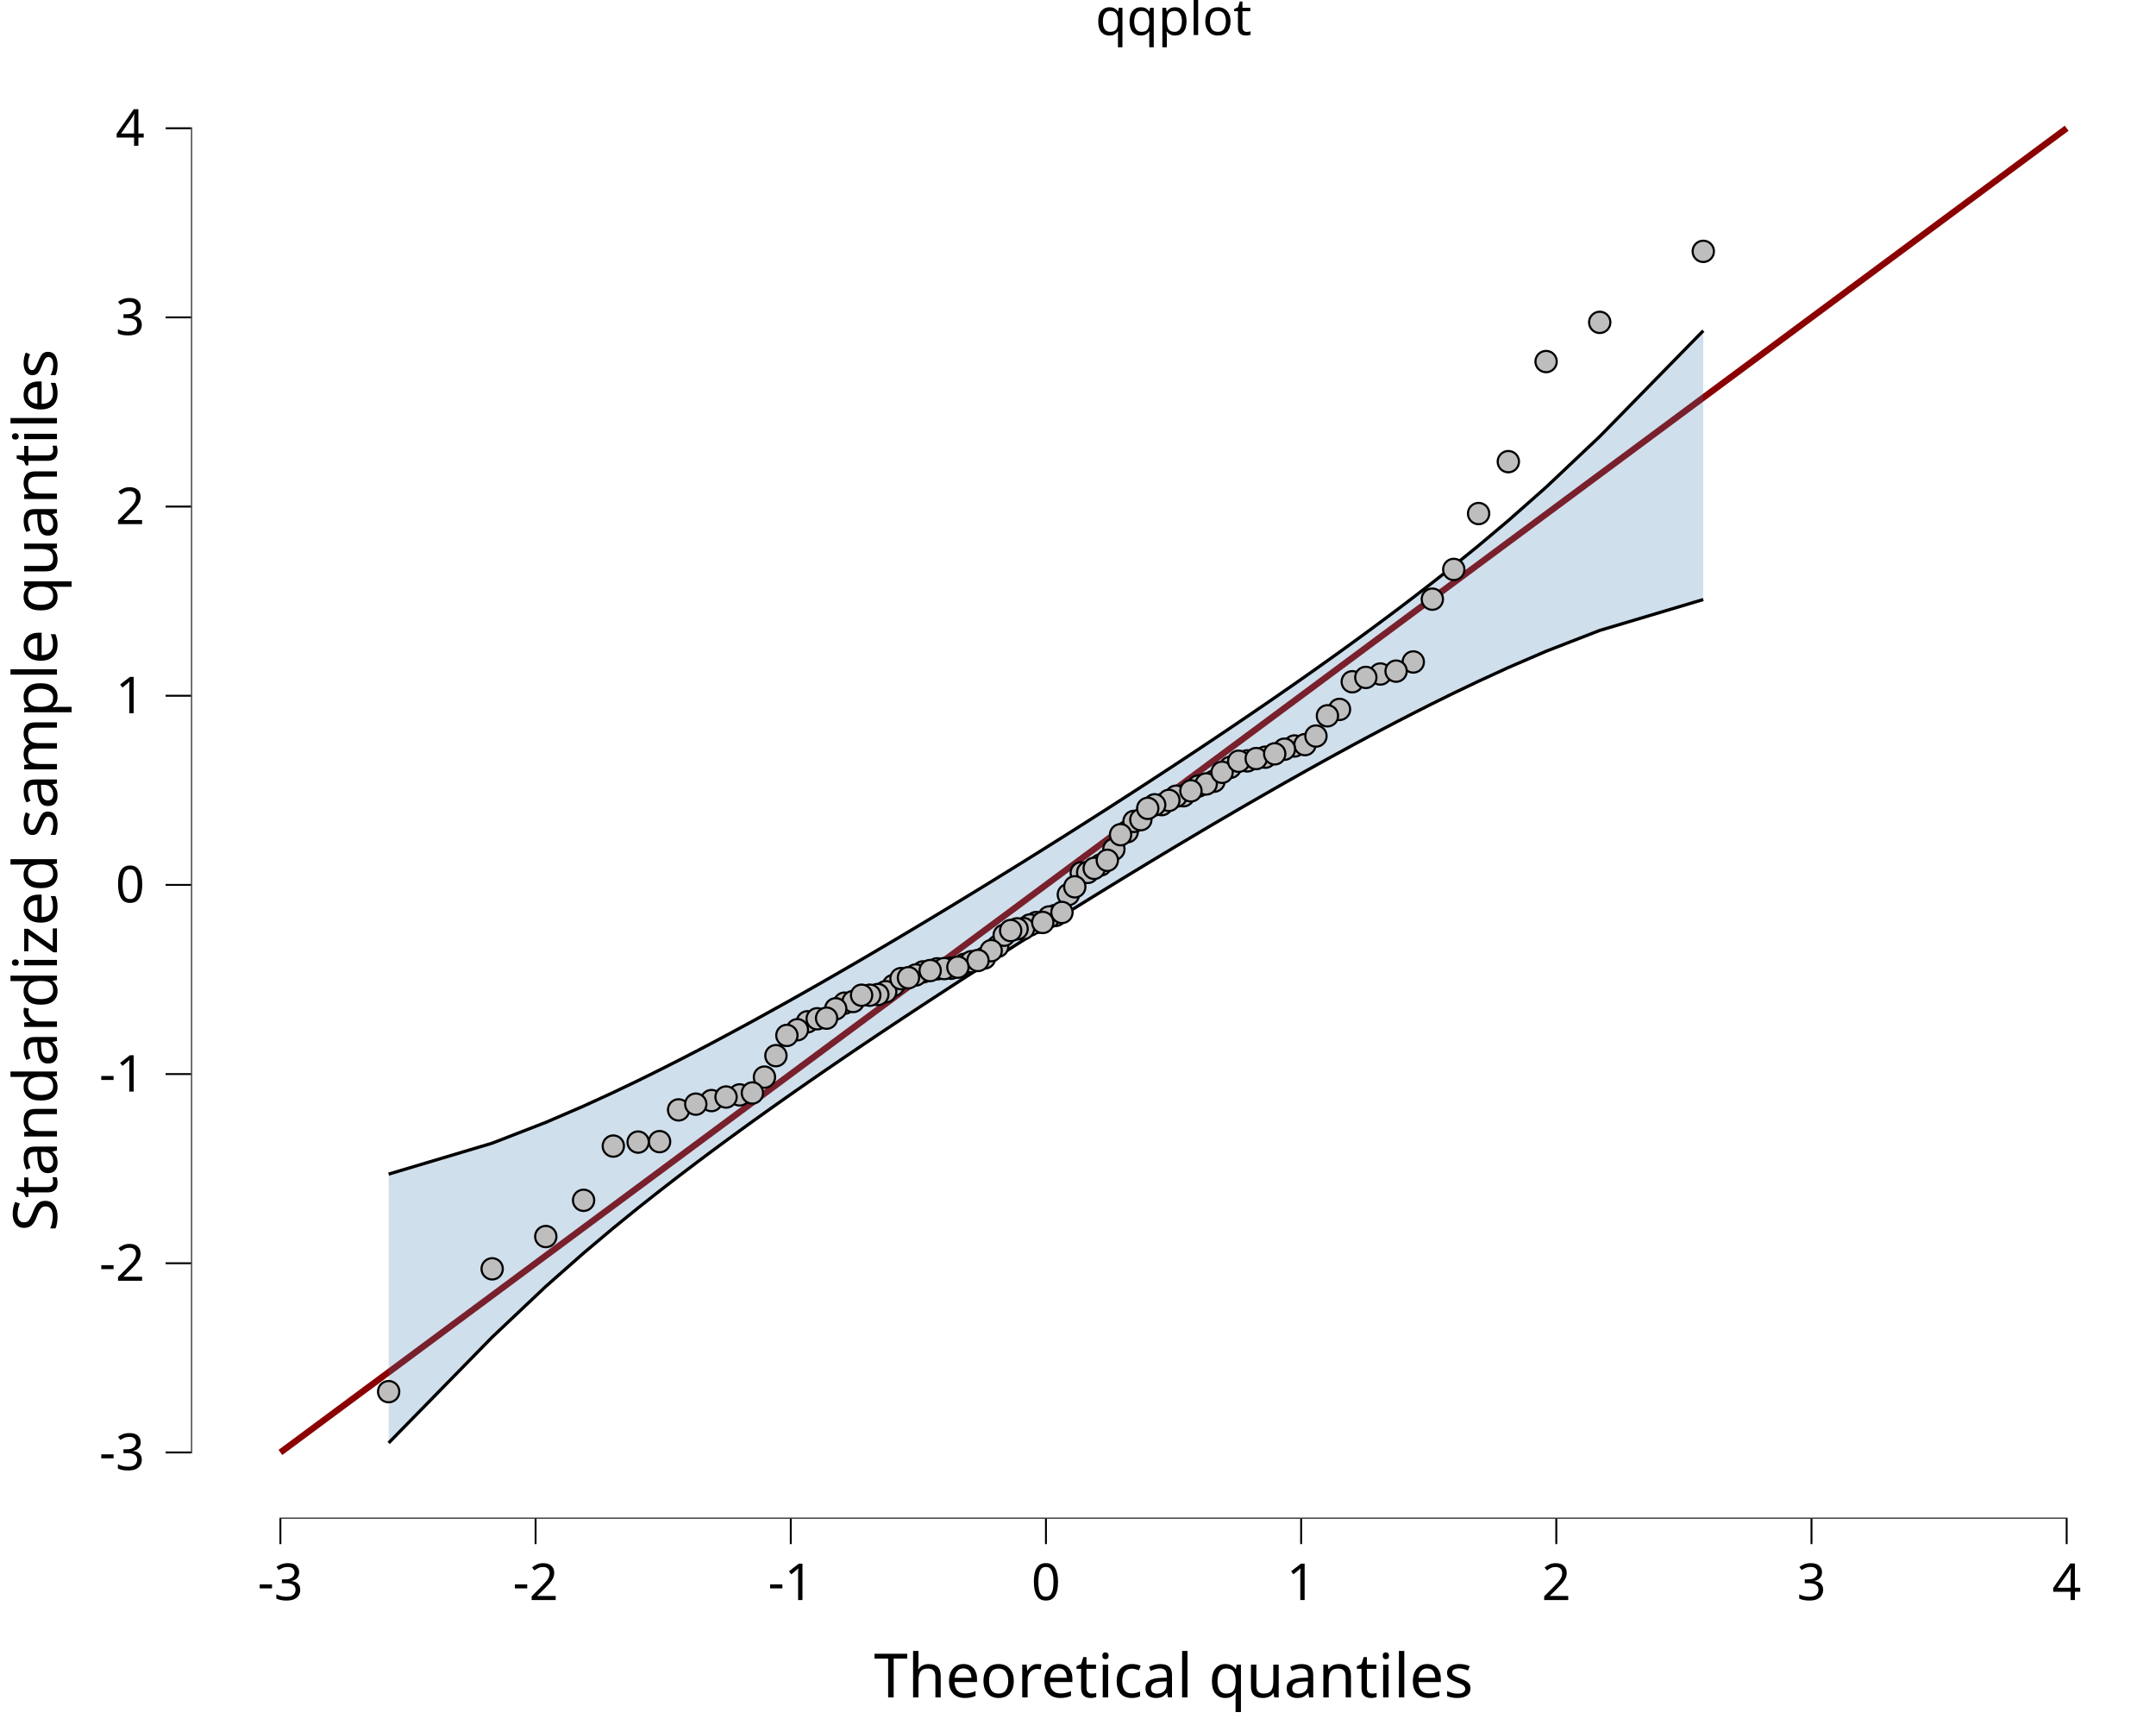
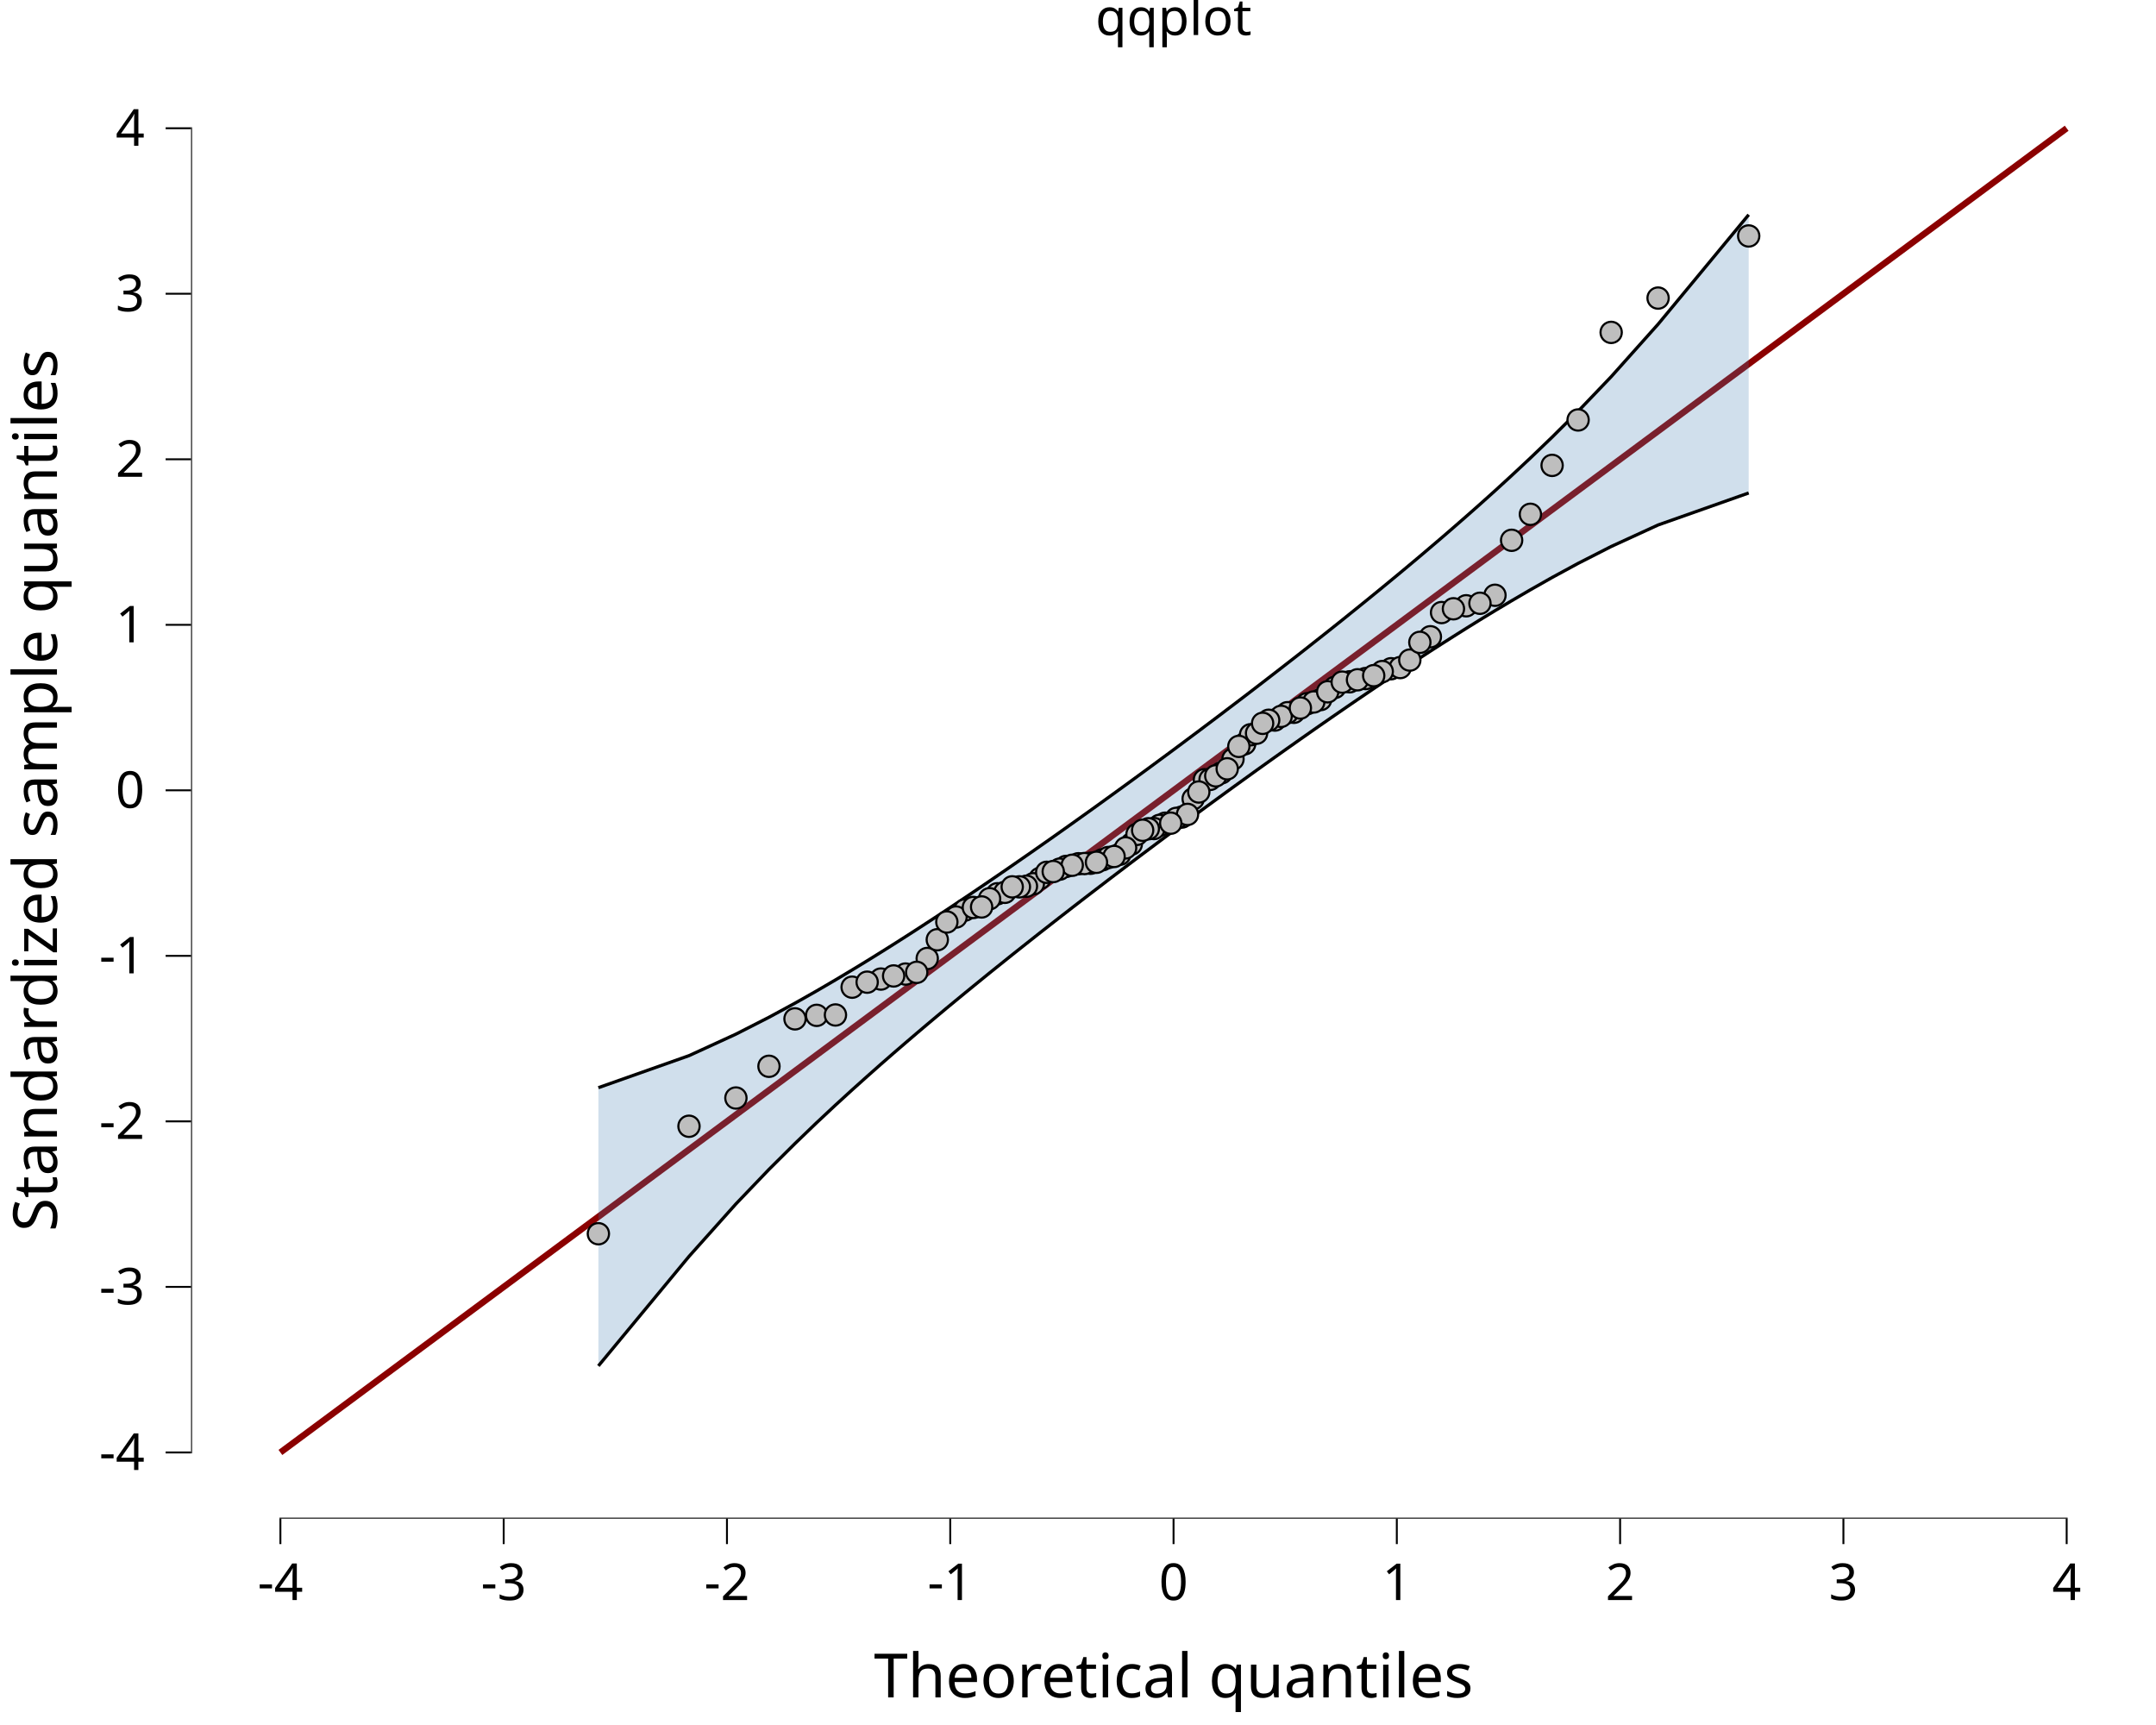
<svg xmlns="http://www.w3.org/2000/svg" class="svglite" data-engine-version="2.0" width="720.00pt" height="576.00pt" viewBox="0 0 720.00 576.00">
  <defs>
    <style type="text/css">
    .svglite line, .svglite polyline, .svglite polygon, .svglite path, .svglite rect, .svglite circle {
      fill: none;
      stroke: #000000;
      stroke-linecap: round;
      stroke-linejoin: round;
      stroke-miterlimit: 10.00;
    }
  </style>
  </defs>
  <rect width="100%" height="100%" style="stroke: none; fill: #FFFFFF;" />
  <defs>
    <clipPath id="cpMC4wMHw3MjAuMDB8MC4wMHw1NzYuMDA=">
      <rect x="0.00" y="0.00" width="720.00" height="576.00" />
    </clipPath>
  </defs>
  <g clip-path="url(#cpMC4wMHw3MjAuMDB8MC4wMHw1NzYuMDA=)">
    <rect x="0.00" y="0.00" width="720.00" height="576.00" style="stroke-width: 10.67; stroke: none;" />
  </g>
  <defs>
    <clipPath id="cpNjMuODF8NzIwLjAwfDIwLjcxfDUwNy4wOQ==">
      <rect x="63.81" y="20.71" width="656.19" height="486.39" />
    </clipPath>
  </defs>
  <g clip-path="url(#cpNjMuODF8NzIwLjAwfDIwLjcxfDUwNy4wOQ==)">
    <rect x="63.81" y="20.71" width="656.19" height="486.39" style="stroke-width: 10.67; stroke: none;" />
    <polyline points="93.64,484.99 690.17,42.82 " style="stroke-width: 2.13; stroke: #8B0000; stroke-linecap: butt;" />
-     <polygon points="129.79,392.05 164.36,381.72 182.27,374.77 194.89,369.33 204.82,364.78 213.10,360.82 220.27,357.28 226.62,354.07 232.36,351.11 237.61,348.36 242.47,345.77 247.00,343.33 251.26,341.02 255.29,338.80 259.12,336.68 262.78,334.65 266.28,332.68 269.65,330.77 272.90,328.93 276.04,327.13 279.09,325.38 282.04,323.67 284.92,322.01 287.73,320.37 290.47,318.77 293.15,317.19 295.78,315.64 298.36,314.12 300.89,312.62 303.38,311.14 305.83,309.67 308.24,308.23 310.63,306.80 312.98,305.38 315.31,303.97 317.61,302.58 319.89,301.20 322.14,299.82 324.38,298.46 326.60,297.10 328.81,295.75 331.00,294.40 333.18,293.05 335.35,291.71 337.51,290.38 339.66,289.04 341.81,287.71 343.95,286.37 346.09,285.04 348.23,283.70 350.36,282.36 352.50,281.01 354.64,279.67 356.78,278.31 358.93,276.95 361.08,275.59 363.24,274.22 365.41,272.83 367.59,271.44 369.79,270.04 371.99,268.62 374.21,267.19 376.45,265.75 378.71,264.29 380.99,262.81 383.29,261.32 385.61,259.80 387.97,258.26 390.35,256.70 392.76,255.12 395.22,253.50 397.71,251.85 400.24,250.18 402.81,248.46 405.44,246.71 408.12,244.91 410.87,243.06 413.67,241.17 416.55,239.22 419.51,237.20 422.55,235.12 425.69,232.96 428.94,230.71 432.31,228.37 435.81,225.92 439.47,223.34 443.30,220.62 447.33,217.74 451.59,214.66 456.12,211.35 460.98,207.76 466.23,203.84 471.97,199.48 478.33,194.57 485.49,188.91 493.78,182.18 503.71,173.82 516.32,162.68 534.23,145.75 568.81,110.43 568.81,200.19 534.23,210.51 516.32,217.46 503.71,222.90 493.78,227.46 485.49,231.42 478.33,234.96 471.97,238.17 466.23,241.13 460.98,243.88 456.12,246.46 451.59,248.90 447.33,251.22 443.30,253.43 439.47,255.55 435.81,257.59 432.31,259.56 428.94,261.46 425.69,263.31 422.55,265.11 419.51,266.86 416.55,268.56 413.67,270.23 410.87,271.87 408.12,273.47 405.44,275.04 402.81,276.59 400.24,278.12 397.71,279.62 395.22,281.10 392.76,282.56 390.35,284.01 387.97,285.44 385.61,286.86 383.29,288.26 380.99,289.66 378.71,291.04 376.45,292.41 374.21,293.78 371.99,295.14 369.79,296.49 367.59,297.84 365.41,299.18 363.24,300.52 361.08,301.86 358.93,303.20 356.78,304.53 354.64,305.87 352.50,307.20 350.36,308.54 348.23,309.88 346.09,311.22 343.95,312.57 341.81,313.92 339.66,315.28 337.51,316.65 335.35,318.02 333.18,319.41 331.00,320.80 328.81,322.20 326.60,323.62 324.38,325.05 322.14,326.49 319.89,327.95 317.61,329.42 315.31,330.92 312.98,332.44 310.63,333.97 308.24,335.53 305.83,337.12 303.38,338.74 300.89,340.38 298.36,342.06 295.78,343.78 293.15,345.53 290.47,347.33 287.73,349.17 284.92,351.07 282.04,353.02 279.09,355.04 276.04,357.12 272.90,359.28 269.65,361.53 266.28,363.87 262.78,366.32 259.12,368.90 255.29,371.62 251.26,374.50 247.00,377.58 242.47,380.89 237.61,384.47 232.36,388.40 226.62,392.76 220.27,397.67 213.10,403.33 204.82,410.06 194.89,418.42 182.27,429.56 164.36,446.49 129.79,481.81 " style="stroke-width: 0.00; stroke: none; stroke-linecap: butt; fill: #4682B4; fill-opacity: 0.25;" />
-     <polyline points="129.79,392.05 164.36,381.72 182.27,374.77 194.89,369.33 204.82,364.78 213.10,360.82 220.27,357.28 226.62,354.07 232.36,351.11 237.61,348.36 242.47,345.77 247.00,343.33 251.26,341.02 255.29,338.80 259.12,336.68 262.78,334.65 266.28,332.68 269.65,330.77 272.90,328.93 276.04,327.13 279.09,325.38 282.04,323.67 284.92,322.01 287.73,320.37 290.47,318.77 293.15,317.19 295.78,315.64 298.36,314.12 300.89,312.62 303.38,311.14 305.83,309.67 308.24,308.23 310.63,306.80 312.98,305.38 315.31,303.97 317.61,302.58 319.89,301.20 322.14,299.82 324.38,298.46 326.60,297.10 328.81,295.75 331.00,294.40 333.18,293.05 335.35,291.71 337.51,290.38 339.66,289.04 341.81,287.71 343.95,286.37 346.09,285.04 348.23,283.70 350.36,282.36 352.50,281.01 354.64,279.67 356.78,278.31 358.93,276.95 361.08,275.59 363.24,274.22 365.41,272.83 367.59,271.44 369.79,270.04 371.99,268.62 374.21,267.19 376.45,265.75 378.71,264.29 380.99,262.81 383.29,261.32 385.61,259.80 387.97,258.26 390.35,256.70 392.76,255.12 395.22,253.50 397.71,251.85 400.24,250.18 402.81,248.46 405.44,246.71 408.12,244.91 410.87,243.06 413.67,241.17 416.55,239.22 419.51,237.20 422.55,235.12 425.69,232.96 428.94,230.71 432.31,228.37 435.81,225.92 439.47,223.34 443.30,220.62 447.33,217.74 451.59,214.66 456.12,211.35 460.98,207.76 466.23,203.84 471.97,199.48 478.33,194.57 485.49,188.91 493.78,182.18 503.71,173.82 516.32,162.68 534.23,145.75 568.81,110.43 " style="stroke-width: 1.07; stroke-linecap: butt;" />
-     <polyline points="568.81,200.19 534.23,210.51 516.32,217.46 503.71,222.90 493.78,227.46 485.49,231.42 478.33,234.96 471.97,238.17 466.23,241.13 460.98,243.88 456.12,246.46 451.59,248.90 447.33,251.22 443.30,253.43 439.47,255.55 435.81,257.59 432.31,259.56 428.94,261.46 425.69,263.31 422.55,265.11 419.51,266.86 416.55,268.56 413.67,270.23 410.87,271.87 408.12,273.47 405.44,275.04 402.81,276.59 400.24,278.12 397.71,279.62 395.22,281.10 392.76,282.56 390.35,284.01 387.97,285.44 385.61,286.86 383.29,288.26 380.99,289.66 378.71,291.04 376.45,292.41 374.21,293.78 371.99,295.14 369.79,296.49 367.59,297.84 365.41,299.18 363.24,300.52 361.08,301.86 358.93,303.20 356.78,304.53 354.64,305.87 352.50,307.20 350.36,308.54 348.23,309.88 346.09,311.22 343.95,312.57 341.81,313.92 339.66,315.28 337.51,316.65 335.35,318.02 333.18,319.41 331.00,320.80 328.81,322.20 326.60,323.62 324.38,325.05 322.14,326.49 319.89,327.95 317.61,329.42 315.31,330.92 312.98,332.44 310.63,333.97 308.24,335.53 305.83,337.12 303.38,338.74 300.89,340.38 298.36,342.06 295.78,343.78 293.15,345.53 290.47,347.33 287.73,349.17 284.92,351.07 282.04,353.02 279.09,355.04 276.04,357.12 272.90,359.28 269.65,361.53 266.28,363.87 262.78,366.32 259.12,368.90 255.29,371.62 251.26,374.50 247.00,377.58 242.47,380.89 237.61,384.47 232.36,388.40 226.62,392.76 220.27,397.67 213.10,403.33 204.82,410.06 194.89,418.42 182.27,429.56 164.36,446.49 129.79,481.81 " style="stroke-width: 1.07; stroke-linecap: butt;" />
-     <circle cx="460.98" cy="225.06" r="3.56" style="stroke-width: 0.71; fill: #BEBEBE;" />
-     <circle cx="194.89" cy="400.80" r="3.56" style="stroke-width: 0.71; fill: #BEBEBE;" />
-     <circle cx="485.49" cy="190.14" r="3.56" style="stroke-width: 0.71; fill: #BEBEBE;" />
-     <circle cx="451.59" cy="227.65" r="3.56" style="stroke-width: 0.71; fill: #BEBEBE;" />
-     <circle cx="333.18" cy="316.00" r="3.56" style="stroke-width: 0.71; fill: #BEBEBE;" />
-     <circle cx="247.00" cy="365.60" r="3.56" style="stroke-width: 0.71; fill: #BEBEBE;" />
-     <circle cx="317.61" cy="323.31" r="3.56" style="stroke-width: 0.71; fill: #BEBEBE;" />
-     <circle cx="298.36" cy="329.07" r="3.56" style="stroke-width: 0.71; fill: #BEBEBE;" />
-     <circle cx="395.22" cy="265.71" r="3.56" style="stroke-width: 0.71; fill: #BEBEBE;" />
-     <circle cx="308.24" cy="324.52" r="3.56" style="stroke-width: 0.71; fill: #BEBEBE;" />
-     <circle cx="400.24" cy="262.45" r="3.56" style="stroke-width: 0.71; fill: #BEBEBE;" />
-     <circle cx="422.55" cy="252.83" r="3.56" style="stroke-width: 0.71; fill: #BEBEBE;" />
-     <circle cx="269.65" cy="341.19" r="3.56" style="stroke-width: 0.71; fill: #BEBEBE;" />
-     <circle cx="346.09" cy="308.04" r="3.56" style="stroke-width: 0.71; fill: #BEBEBE;" />
-     <circle cx="164.36" cy="423.68" r="3.56" style="stroke-width: 0.71; fill: #BEBEBE;" />
-     <circle cx="322.14" cy="321.99" r="3.56" style="stroke-width: 0.71; fill: #BEBEBE;" />
-     <circle cx="432.31" cy="249.09" r="3.56" style="stroke-width: 0.71; fill: #BEBEBE;" />
-     <circle cx="405.44" cy="260.84" r="3.56" style="stroke-width: 0.71; fill: #BEBEBE;" />
-     <circle cx="255.29" cy="359.66" r="3.56" style="stroke-width: 0.71; fill: #BEBEBE;" />
-     <circle cx="471.97" cy="221.04" r="3.56" style="stroke-width: 0.71; fill: #BEBEBE;" />
-     <circle cx="282.04" cy="334.96" r="3.56" style="stroke-width: 0.71; fill: #BEBEBE;" />
-     <circle cx="352.50" cy="305.68" r="3.56" style="stroke-width: 0.71; fill: #BEBEBE;" />
-     <circle cx="376.45" cy="277.72" r="3.56" style="stroke-width: 0.71; fill: #BEBEBE;" />
-     <circle cx="371.99" cy="283.57" r="3.56" style="stroke-width: 0.71; fill: #BEBEBE;" />
-     <circle cx="516.32" cy="120.73" r="3.56" style="stroke-width: 0.71; fill: #BEBEBE;" />
-     <circle cx="328.81" cy="319.87" r="3.56" style="stroke-width: 0.71; fill: #BEBEBE;" />
-     <circle cx="335.35" cy="312.28" r="3.56" style="stroke-width: 0.71; fill: #BEBEBE;" />
-     <circle cx="226.62" cy="370.60" r="3.56" style="stroke-width: 0.71; fill: #BEBEBE;" />
-     <circle cx="416.55" cy="254.07" r="3.56" style="stroke-width: 0.71; fill: #BEBEBE;" />
-     <circle cx="392.76" cy="265.87" r="3.56" style="stroke-width: 0.71; fill: #BEBEBE;" />
-     <circle cx="237.61" cy="367.50" r="3.56" style="stroke-width: 0.71; fill: #BEBEBE;" />
-     <circle cx="350.36" cy="306.18" r="3.56" style="stroke-width: 0.71; fill: #BEBEBE;" />
-     <circle cx="447.33" cy="236.88" r="3.56" style="stroke-width: 0.71; fill: #BEBEBE;" />
-     <circle cx="435.81" cy="248.64" r="3.56" style="stroke-width: 0.71; fill: #BEBEBE;" />
-     <circle cx="331.00" cy="317.45" r="3.56" style="stroke-width: 0.71; fill: #BEBEBE;" />
-     <circle cx="439.47" cy="245.78" r="3.56" style="stroke-width: 0.71; fill: #BEBEBE;" />
-     <circle cx="356.78" cy="298.71" r="3.56" style="stroke-width: 0.71; fill: #BEBEBE;" />
-     <circle cx="478.33" cy="200.07" r="3.56" style="stroke-width: 0.71; fill: #BEBEBE;" />
-     <circle cx="354.64" cy="304.68" r="3.56" style="stroke-width: 0.71; fill: #BEBEBE;" />
-     <circle cx="324.38" cy="321.12" r="3.56" style="stroke-width: 0.71; fill: #BEBEBE;" />
-     <circle cx="305.83" cy="325.56" r="3.56" style="stroke-width: 0.71; fill: #BEBEBE;" />
-     <circle cx="232.36" cy="368.69" r="3.56" style="stroke-width: 0.71; fill: #BEBEBE;" />
-     <circle cx="295.78" cy="331.14" r="3.56" style="stroke-width: 0.71; fill: #BEBEBE;" />
-     <circle cx="284.92" cy="334.41" r="3.56" style="stroke-width: 0.71; fill: #BEBEBE;" />
-     <circle cx="266.28" cy="343.84" r="3.56" style="stroke-width: 0.71; fill: #BEBEBE;" />
-     <circle cx="466.23" cy="224.10" r="3.56" style="stroke-width: 0.71; fill: #BEBEBE;" />
-     <circle cx="326.60" cy="320.72" r="3.56" style="stroke-width: 0.71; fill: #BEBEBE;" />
-     <circle cx="410.87" cy="256.21" r="3.56" style="stroke-width: 0.71; fill: #BEBEBE;" />
-     <circle cx="129.79" cy="464.69" r="3.56" style="stroke-width: 0.71; fill: #BEBEBE;" />
-     <circle cx="378.71" cy="274.27" r="3.56" style="stroke-width: 0.71; fill: #BEBEBE;" />
-     <circle cx="312.98" cy="323.51" r="3.56" style="stroke-width: 0.71; fill: #BEBEBE;" />
-     <circle cx="204.82" cy="382.69" r="3.56" style="stroke-width: 0.71; fill: #BEBEBE;" />
-     <circle cx="443.30" cy="239.02" r="3.56" style="stroke-width: 0.71; fill: #BEBEBE;" />
-     <circle cx="343.95" cy="308.86" r="3.56" style="stroke-width: 0.71; fill: #BEBEBE;" />
-     <circle cx="568.81" cy="83.93" r="3.56" style="stroke-width: 0.71; fill: #BEBEBE;" />
-     <circle cx="315.31" cy="323.43" r="3.56" style="stroke-width: 0.71; fill: #BEBEBE;" />
-     <circle cx="387.97" cy="268.68" r="3.56" style="stroke-width: 0.71; fill: #BEBEBE;" />
-     <circle cx="374.21" cy="278.72" r="3.56" style="stroke-width: 0.71; fill: #BEBEBE;" />
-     <circle cx="367.59" cy="288.80" r="3.56" style="stroke-width: 0.71; fill: #BEBEBE;" />
-     <circle cx="390.35" cy="267.26" r="3.56" style="stroke-width: 0.71; fill: #BEBEBE;" />
-     <circle cx="456.12" cy="226.20" r="3.56" style="stroke-width: 0.71; fill: #BEBEBE;" />
-     <circle cx="242.47" cy="366.31" r="3.56" style="stroke-width: 0.71; fill: #BEBEBE;" />
-     <circle cx="213.10" cy="381.36" r="3.56" style="stroke-width: 0.71; fill: #BEBEBE;" />
-     <circle cx="503.71" cy="154.15" r="3.56" style="stroke-width: 0.71; fill: #BEBEBE;" />
-     <circle cx="402.81" cy="261.77" r="3.56" style="stroke-width: 0.71; fill: #BEBEBE;" />
-     <circle cx="259.12" cy="352.50" r="3.56" style="stroke-width: 0.71; fill: #BEBEBE;" />
-     <circle cx="493.78" cy="171.48" r="3.56" style="stroke-width: 0.71; fill: #BEBEBE;" />
-     <circle cx="380.99" cy="273.69" r="3.56" style="stroke-width: 0.71; fill: #BEBEBE;" />
-     <circle cx="310.63" cy="324.08" r="3.56" style="stroke-width: 0.71; fill: #BEBEBE;" />
-     <circle cx="428.94" cy="250.16" r="3.56" style="stroke-width: 0.71; fill: #BEBEBE;" />
-     <circle cx="279.09" cy="336.85" r="3.56" style="stroke-width: 0.71; fill: #BEBEBE;" />
-     <circle cx="293.15" cy="332.08" r="3.56" style="stroke-width: 0.71; fill: #BEBEBE;" />
-     <circle cx="361.08" cy="291.44" r="3.56" style="stroke-width: 0.71; fill: #BEBEBE;" />
-     <circle cx="272.90" cy="340.18" r="3.56" style="stroke-width: 0.71; fill: #BEBEBE;" />
-     <circle cx="182.27" cy="412.90" r="3.56" style="stroke-width: 0.71; fill: #BEBEBE;" />
-     <circle cx="408.12" cy="257.88" r="3.56" style="stroke-width: 0.71; fill: #BEBEBE;" />
-     <circle cx="300.89" cy="326.77" r="3.56" style="stroke-width: 0.71; fill: #BEBEBE;" />
-     <circle cx="413.67" cy="254.19" r="3.56" style="stroke-width: 0.71; fill: #BEBEBE;" />
-     <circle cx="251.26" cy="364.95" r="3.56" style="stroke-width: 0.71; fill: #BEBEBE;" />
-     <circle cx="385.61" cy="268.74" r="3.56" style="stroke-width: 0.71; fill: #BEBEBE;" />
-     <circle cx="276.04" cy="339.98" r="3.56" style="stroke-width: 0.71; fill: #BEBEBE;" />
-     <circle cx="419.51" cy="253.30" r="3.56" style="stroke-width: 0.71; fill: #BEBEBE;" />
-     <circle cx="534.23" cy="107.64" r="3.56" style="stroke-width: 0.71; fill: #BEBEBE;" />
-     <circle cx="363.24" cy="291.31" r="3.56" style="stroke-width: 0.71; fill: #BEBEBE;" />
-     <circle cx="290.47" cy="332.31" r="3.56" style="stroke-width: 0.71; fill: #BEBEBE;" />
-     <circle cx="365.41" cy="289.95" r="3.56" style="stroke-width: 0.71; fill: #BEBEBE;" />
-     <circle cx="383.29" cy="269.92" r="3.56" style="stroke-width: 0.71; fill: #BEBEBE;" />
-     <circle cx="358.93" cy="296.12" r="3.56" style="stroke-width: 0.71; fill: #BEBEBE;" />
-     <circle cx="287.73" cy="332.32" r="3.56" style="stroke-width: 0.71; fill: #BEBEBE;" />
-     <circle cx="303.38" cy="326.47" r="3.56" style="stroke-width: 0.71; fill: #BEBEBE;" />
-     <circle cx="220.27" cy="381.21" r="3.56" style="stroke-width: 0.71; fill: #BEBEBE;" />
-     <circle cx="319.89" cy="322.95" r="3.56" style="stroke-width: 0.71; fill: #BEBEBE;" />
-     <circle cx="369.79" cy="287.27" r="3.56" style="stroke-width: 0.71; fill: #BEBEBE;" />
-     <circle cx="341.81" cy="310.06" r="3.56" style="stroke-width: 0.71; fill: #BEBEBE;" />
-     <circle cx="348.23" cy="308.02" r="3.56" style="stroke-width: 0.71; fill: #BEBEBE;" />
-     <circle cx="397.71" cy="264.08" r="3.56" style="stroke-width: 0.71; fill: #BEBEBE;" />
-     <circle cx="339.66" cy="310.15" r="3.56" style="stroke-width: 0.71; fill: #BEBEBE;" />
-     <circle cx="337.51" cy="310.72" r="3.56" style="stroke-width: 0.71; fill: #BEBEBE;" />
-     <circle cx="262.78" cy="345.74" r="3.56" style="stroke-width: 0.71; fill: #BEBEBE;" />
-     <circle cx="425.69" cy="251.72" r="3.56" style="stroke-width: 0.71; fill: #BEBEBE;" />
+     <polygon points="199.83,363.19 230.09,352.50 245.76,345.31 256.80,339.68 265.49,334.97 272.73,330.87 279.00,327.21 284.57,323.88 289.59,320.82 294.18,317.97 298.43,315.30 302.40,312.77 306.13,310.37 309.65,308.08 313.01,305.89 316.20,303.78 319.27,301.74 322.22,299.77 325.06,297.86 327.81,296.00 330.47,294.19 333.06,292.42 335.58,290.69 338.03,289.00 340.43,287.34 342.78,285.71 345.08,284.11 347.33,282.53 349.55,280.98 351.73,279.45 353.87,277.93 355.99,276.43 358.07,274.95 360.13,273.48 362.16,272.03 364.18,270.59 366.17,269.16 368.15,267.73 370.10,266.32 372.05,264.91 373.98,263.51 375.90,262.12 377.80,260.73 379.70,259.34 381.59,257.96 383.48,256.58 385.36,255.19 387.23,253.81 389.10,252.43 390.97,251.05 392.84,249.66 394.71,248.27 396.58,246.87 398.46,245.47 400.34,244.07 402.22,242.65 404.11,241.23 406.01,239.80 407.92,238.36 409.83,236.90 411.76,235.44 413.71,233.96 415.67,232.47 417.64,230.96 419.63,229.43 421.65,227.88 423.68,226.31 425.74,224.72 427.83,223.10 429.94,221.46 432.09,219.79 434.26,218.09 436.48,216.35 438.73,214.57 441.03,212.76 443.38,210.90 445.78,208.99 448.24,207.03 450.75,205.00 453.34,202.92 456.01,200.76 458.75,198.53 461.60,196.20 464.54,193.78 467.61,191.24 470.81,188.57 474.16,185.76 477.68,182.77 481.41,179.59 485.38,176.16 489.63,172.45 494.23,168.39 499.25,163.88 504.81,158.79 511.08,152.93 518.33,145.97 527.01,137.32 538.05,125.79 553.72,108.26 583.98,71.70 583.98,164.61 553.72,175.30 538.05,182.49 527.01,188.12 518.33,192.83 511.08,196.94 504.81,200.60 499.25,203.92 494.23,206.98 489.63,209.83 485.38,212.51 481.41,215.03 477.68,217.43 474.16,219.72 470.81,221.91 467.61,224.02 464.54,226.06 461.60,228.03 458.75,229.94 456.01,231.80 453.34,233.61 450.75,235.38 448.24,237.11 445.78,238.80 443.38,240.46 441.03,242.09 438.73,243.69 436.48,245.27 434.26,246.82 432.09,248.36 429.94,249.87 427.83,251.37 425.74,252.85 423.68,254.32 421.65,255.77 419.63,257.21 417.64,258.65 415.67,260.07 413.71,261.48 411.76,262.89 409.83,264.29 407.92,265.68 406.01,267.07 404.11,268.46 402.22,269.84 400.34,271.23 398.46,272.61 396.58,273.99 394.71,275.37 392.84,276.76 390.97,278.14 389.10,279.53 387.23,280.93 385.36,282.33 383.48,283.74 381.59,285.15 379.70,286.57 377.80,288.00 375.90,289.44 373.98,290.90 372.05,292.36 370.10,293.84 368.15,295.34 366.17,296.85 364.18,298.37 362.16,299.92 360.13,301.49 358.07,303.08 355.99,304.70 353.87,306.34 351.73,308.01 349.55,309.72 347.33,311.45 345.08,313.23 342.78,315.05 340.43,316.91 338.03,318.81 335.58,320.78 333.06,322.80 330.47,324.88 327.81,327.04 325.06,329.28 322.22,331.60 319.27,334.03 316.20,336.56 313.01,339.23 309.65,342.05 306.13,345.03 302.40,348.22 298.43,351.64 294.18,355.35 289.59,359.42 284.57,363.92 279.00,369.01 272.73,374.87 265.49,381.84 256.80,390.48 245.76,402.01 230.09,419.54 199.83,456.10 " style="stroke-width: 0.00; stroke: none; stroke-linecap: butt; fill: #4682B4; fill-opacity: 0.25;" />
+     <polyline points="199.83,363.19 230.09,352.50 245.76,345.31 256.80,339.68 265.49,334.97 272.73,330.87 279.00,327.21 284.57,323.88 289.59,320.82 294.18,317.97 298.43,315.30 302.40,312.77 306.13,310.37 309.65,308.08 313.01,305.89 316.20,303.78 319.27,301.74 322.22,299.77 325.06,297.86 327.81,296.00 330.47,294.19 333.06,292.42 335.58,290.69 338.03,289.00 340.43,287.34 342.78,285.71 345.08,284.11 347.33,282.53 349.55,280.98 351.73,279.45 353.87,277.93 355.99,276.43 358.07,274.95 360.13,273.48 362.16,272.03 364.18,270.59 366.17,269.16 368.15,267.73 370.10,266.32 372.05,264.91 373.98,263.51 375.90,262.12 377.80,260.73 379.70,259.34 381.59,257.96 383.48,256.58 385.36,255.19 387.23,253.81 389.10,252.43 390.97,251.05 392.84,249.66 394.71,248.27 396.58,246.87 398.46,245.47 400.34,244.07 402.22,242.65 404.11,241.23 406.01,239.80 407.92,238.36 409.83,236.90 411.76,235.44 413.71,233.96 415.67,232.47 417.64,230.96 419.63,229.43 421.65,227.88 423.68,226.31 425.74,224.72 427.83,223.10 429.94,221.46 432.09,219.79 434.26,218.09 436.48,216.35 438.73,214.57 441.03,212.76 443.38,210.90 445.78,208.99 448.24,207.03 450.75,205.00 453.34,202.92 456.01,200.76 458.75,198.53 461.60,196.20 464.54,193.78 467.61,191.24 470.81,188.57 474.16,185.76 477.68,182.77 481.41,179.59 485.38,176.16 489.63,172.45 494.23,168.39 499.25,163.88 504.81,158.79 511.08,152.93 518.33,145.97 527.01,137.32 538.05,125.79 553.72,108.26 583.98,71.70 " style="stroke-width: 1.07; stroke-linecap: butt;" />
+     <polyline points="583.98,164.61 553.72,175.30 538.05,182.49 527.01,188.12 518.33,192.83 511.08,196.94 504.81,200.60 499.25,203.92 494.23,206.98 489.63,209.83 485.38,212.51 481.41,215.03 477.68,217.43 474.16,219.72 470.81,221.91 467.61,224.02 464.54,226.06 461.60,228.03 458.75,229.94 456.01,231.80 453.34,233.61 450.75,235.38 448.24,237.11 445.78,238.80 443.38,240.46 441.03,242.09 438.73,243.69 436.48,245.27 434.26,246.82 432.09,248.36 429.94,249.87 427.83,251.37 425.74,252.85 423.68,254.32 421.65,255.77 419.63,257.21 417.64,258.65 415.67,260.07 413.71,261.48 411.76,262.89 409.83,264.29 407.92,265.68 406.01,267.07 404.11,268.46 402.22,269.84 400.34,271.23 398.46,272.61 396.58,273.99 394.71,275.37 392.84,276.76 390.97,278.14 389.10,279.53 387.23,280.93 385.36,282.33 383.48,283.74 381.59,285.15 379.70,286.57 377.80,288.00 375.90,289.44 373.98,290.90 372.05,292.36 370.10,293.84 368.15,295.34 366.17,296.85 364.18,298.37 362.16,299.92 360.13,301.49 358.07,303.08 355.99,304.70 353.87,306.34 351.73,308.01 349.55,309.72 347.33,311.45 345.08,313.23 342.78,315.05 340.43,316.91 338.03,318.81 335.58,320.78 333.06,322.80 330.47,324.88 327.81,327.04 325.06,329.28 322.22,331.60 319.27,334.03 316.20,336.56 313.01,339.23 309.65,342.05 306.13,345.03 302.40,348.22 298.43,351.64 294.18,355.35 289.59,359.42 284.57,363.92 279.00,369.01 272.73,374.87 265.49,381.84 256.80,390.48 245.76,402.01 230.09,419.54 199.83,456.10 " style="stroke-width: 1.07; stroke-linecap: butt;" />
+     <circle cx="489.63" cy="202.28" r="3.56" style="stroke-width: 0.71; fill: #BEBEBE;" />
+     <circle cx="256.80" cy="356.05" r="3.56" style="stroke-width: 0.71; fill: #BEBEBE;" />
+     <circle cx="511.08" cy="171.73" r="3.56" style="stroke-width: 0.71; fill: #BEBEBE;" />
+     <circle cx="481.41" cy="204.54" r="3.56" style="stroke-width: 0.71; fill: #BEBEBE;" />
+     <circle cx="377.80" cy="281.85" r="3.56" style="stroke-width: 0.71; fill: #BEBEBE;" />
+     <circle cx="302.40" cy="325.25" r="3.56" style="stroke-width: 0.71; fill: #BEBEBE;" />
+     <circle cx="364.18" cy="288.25" r="3.56" style="stroke-width: 0.71; fill: #BEBEBE;" />
+     <circle cx="347.33" cy="293.29" r="3.56" style="stroke-width: 0.71; fill: #BEBEBE;" />
+     <circle cx="432.09" cy="237.85" r="3.56" style="stroke-width: 0.71; fill: #BEBEBE;" />
+     <circle cx="355.99" cy="289.31" r="3.56" style="stroke-width: 0.71; fill: #BEBEBE;" />
+     <circle cx="436.48" cy="234.99" r="3.56" style="stroke-width: 0.71; fill: #BEBEBE;" />
+     <circle cx="456.01" cy="226.58" r="3.56" style="stroke-width: 0.71; fill: #BEBEBE;" />
+     <circle cx="322.22" cy="303.89" r="3.56" style="stroke-width: 0.71; fill: #BEBEBE;" />
+     <circle cx="389.10" cy="274.88" r="3.56" style="stroke-width: 0.71; fill: #BEBEBE;" />
+     <circle cx="230.09" cy="376.07" r="3.56" style="stroke-width: 0.71; fill: #BEBEBE;" />
+     <circle cx="368.15" cy="287.09" r="3.56" style="stroke-width: 0.71; fill: #BEBEBE;" />
+     <circle cx="464.54" cy="223.30" r="3.56" style="stroke-width: 0.71; fill: #BEBEBE;" />
+     <circle cx="441.03" cy="233.59" r="3.56" style="stroke-width: 0.71; fill: #BEBEBE;" />
+     <circle cx="309.65" cy="320.05" r="3.56" style="stroke-width: 0.71; fill: #BEBEBE;" />
+     <circle cx="499.25" cy="198.77" r="3.56" style="stroke-width: 0.71; fill: #BEBEBE;" />
+     <circle cx="333.06" cy="298.44" r="3.56" style="stroke-width: 0.71; fill: #BEBEBE;" />
+     <circle cx="394.71" cy="272.82" r="3.56" style="stroke-width: 0.71; fill: #BEBEBE;" />
+     <circle cx="415.67" cy="248.36" r="3.56" style="stroke-width: 0.71; fill: #BEBEBE;" />
+     <circle cx="411.76" cy="253.47" r="3.56" style="stroke-width: 0.71; fill: #BEBEBE;" />
+     <circle cx="538.05" cy="110.99" r="3.56" style="stroke-width: 0.71; fill: #BEBEBE;" />
+     <circle cx="373.98" cy="285.24" r="3.56" style="stroke-width: 0.71; fill: #BEBEBE;" />
+     <circle cx="379.70" cy="278.60" r="3.56" style="stroke-width: 0.71; fill: #BEBEBE;" />
+     <circle cx="284.57" cy="329.63" r="3.56" style="stroke-width: 0.71; fill: #BEBEBE;" />
+     <circle cx="450.75" cy="227.66" r="3.56" style="stroke-width: 0.71; fill: #BEBEBE;" />
+     <circle cx="429.94" cy="237.98" r="3.56" style="stroke-width: 0.71; fill: #BEBEBE;" />
+     <circle cx="294.18" cy="326.92" r="3.56" style="stroke-width: 0.71; fill: #BEBEBE;" />
+     <circle cx="392.84" cy="273.26" r="3.56" style="stroke-width: 0.71; fill: #BEBEBE;" />
+     <circle cx="477.68" cy="212.62" r="3.56" style="stroke-width: 0.71; fill: #BEBEBE;" />
+     <circle cx="467.61" cy="222.91" r="3.56" style="stroke-width: 0.71; fill: #BEBEBE;" />
+     <circle cx="375.90" cy="283.12" r="3.56" style="stroke-width: 0.71; fill: #BEBEBE;" />
+     <circle cx="470.81" cy="220.41" r="3.56" style="stroke-width: 0.71; fill: #BEBEBE;" />
+     <circle cx="398.46" cy="266.72" r="3.56" style="stroke-width: 0.71; fill: #BEBEBE;" />
+     <circle cx="504.81" cy="180.41" r="3.56" style="stroke-width: 0.71; fill: #BEBEBE;" />
+     <circle cx="396.58" cy="271.94" r="3.56" style="stroke-width: 0.71; fill: #BEBEBE;" />
+     <circle cx="370.10" cy="286.33" r="3.56" style="stroke-width: 0.71; fill: #BEBEBE;" />
+     <circle cx="353.87" cy="290.22" r="3.56" style="stroke-width: 0.71; fill: #BEBEBE;" />
+     <circle cx="289.59" cy="327.96" r="3.56" style="stroke-width: 0.71; fill: #BEBEBE;" />
+     <circle cx="345.08" cy="295.10" r="3.56" style="stroke-width: 0.71; fill: #BEBEBE;" />
+     <circle cx="335.58" cy="297.96" r="3.56" style="stroke-width: 0.71; fill: #BEBEBE;" />
+     <circle cx="319.27" cy="306.21" r="3.56" style="stroke-width: 0.71; fill: #BEBEBE;" />
+     <circle cx="494.23" cy="201.44" r="3.56" style="stroke-width: 0.71; fill: #BEBEBE;" />
+     <circle cx="372.05" cy="285.99" r="3.56" style="stroke-width: 0.71; fill: #BEBEBE;" />
+     <circle cx="445.78" cy="229.53" r="3.56" style="stroke-width: 0.71; fill: #BEBEBE;" />
+     <circle cx="199.83" cy="411.96" r="3.56" style="stroke-width: 0.71; fill: #BEBEBE;" />
+     <circle cx="417.64" cy="245.34" r="3.56" style="stroke-width: 0.71; fill: #BEBEBE;" />
+     <circle cx="360.13" cy="288.42" r="3.56" style="stroke-width: 0.71; fill: #BEBEBE;" />
+     <circle cx="265.49" cy="340.21" r="3.56" style="stroke-width: 0.71; fill: #BEBEBE;" />
+     <circle cx="474.16" cy="214.49" r="3.56" style="stroke-width: 0.71; fill: #BEBEBE;" />
+     <circle cx="387.23" cy="275.60" r="3.56" style="stroke-width: 0.71; fill: #BEBEBE;" />
+     <circle cx="583.98" cy="78.79" r="3.56" style="stroke-width: 0.71; fill: #BEBEBE;" />
+     <circle cx="362.16" cy="288.35" r="3.56" style="stroke-width: 0.71; fill: #BEBEBE;" />
+     <circle cx="425.74" cy="240.44" r="3.56" style="stroke-width: 0.71; fill: #BEBEBE;" />
+     <circle cx="413.71" cy="249.23" r="3.56" style="stroke-width: 0.71; fill: #BEBEBE;" />
+     <circle cx="407.92" cy="258.05" r="3.56" style="stroke-width: 0.71; fill: #BEBEBE;" />
+     <circle cx="427.83" cy="239.20" r="3.56" style="stroke-width: 0.71; fill: #BEBEBE;" />
+     <circle cx="485.38" cy="203.28" r="3.56" style="stroke-width: 0.71; fill: #BEBEBE;" />
+     <circle cx="298.43" cy="325.88" r="3.56" style="stroke-width: 0.71; fill: #BEBEBE;" />
+     <circle cx="272.73" cy="339.04" r="3.56" style="stroke-width: 0.71; fill: #BEBEBE;" />
+     <circle cx="527.01" cy="140.23" r="3.56" style="stroke-width: 0.71; fill: #BEBEBE;" />
+     <circle cx="438.73" cy="234.40" r="3.56" style="stroke-width: 0.71; fill: #BEBEBE;" />
+     <circle cx="313.01" cy="313.79" r="3.56" style="stroke-width: 0.71; fill: #BEBEBE;" />
+     <circle cx="518.33" cy="155.40" r="3.56" style="stroke-width: 0.71; fill: #BEBEBE;" />
+     <circle cx="419.63" cy="244.83" r="3.56" style="stroke-width: 0.71; fill: #BEBEBE;" />
+     <circle cx="358.07" cy="288.92" r="3.56" style="stroke-width: 0.71; fill: #BEBEBE;" />
+     <circle cx="461.60" cy="224.24" r="3.56" style="stroke-width: 0.71; fill: #BEBEBE;" />
+     <circle cx="330.47" cy="300.10" r="3.56" style="stroke-width: 0.71; fill: #BEBEBE;" />
+     <circle cx="342.78" cy="295.92" r="3.56" style="stroke-width: 0.71; fill: #BEBEBE;" />
+     <circle cx="402.22" cy="260.36" r="3.56" style="stroke-width: 0.71; fill: #BEBEBE;" />
+     <circle cx="325.06" cy="303.01" r="3.56" style="stroke-width: 0.71; fill: #BEBEBE;" />
+     <circle cx="245.76" cy="366.64" r="3.56" style="stroke-width: 0.71; fill: #BEBEBE;" />
+     <circle cx="443.38" cy="231.00" r="3.56" style="stroke-width: 0.71; fill: #BEBEBE;" />
+     <circle cx="349.55" cy="291.27" r="3.56" style="stroke-width: 0.71; fill: #BEBEBE;" />
+     <circle cx="448.24" cy="227.77" r="3.56" style="stroke-width: 0.71; fill: #BEBEBE;" />
+     <circle cx="306.13" cy="324.68" r="3.56" style="stroke-width: 0.71; fill: #BEBEBE;" />
+     <circle cx="423.68" cy="240.50" r="3.56" style="stroke-width: 0.71; fill: #BEBEBE;" />
+     <circle cx="327.81" cy="302.84" r="3.56" style="stroke-width: 0.71; fill: #BEBEBE;" />
+     <circle cx="453.34" cy="226.99" r="3.56" style="stroke-width: 0.71; fill: #BEBEBE;" />
+     <circle cx="553.72" cy="99.53" r="3.56" style="stroke-width: 0.71; fill: #BEBEBE;" />
+     <circle cx="404.11" cy="260.25" r="3.56" style="stroke-width: 0.71; fill: #BEBEBE;" />
+     <circle cx="340.43" cy="296.13" r="3.56" style="stroke-width: 0.71; fill: #BEBEBE;" />
+     <circle cx="406.01" cy="259.06" r="3.56" style="stroke-width: 0.71; fill: #BEBEBE;" />
+     <circle cx="421.65" cy="241.53" r="3.56" style="stroke-width: 0.71; fill: #BEBEBE;" />
+     <circle cx="400.34" cy="264.46" r="3.56" style="stroke-width: 0.71; fill: #BEBEBE;" />
+     <circle cx="338.03" cy="296.13" r="3.56" style="stroke-width: 0.71; fill: #BEBEBE;" />
+     <circle cx="351.73" cy="291.02" r="3.56" style="stroke-width: 0.71; fill: #BEBEBE;" />
+     <circle cx="279.00" cy="338.91" r="3.56" style="stroke-width: 0.71; fill: #BEBEBE;" />
+     <circle cx="366.17" cy="287.93" r="3.56" style="stroke-width: 0.71; fill: #BEBEBE;" />
+     <circle cx="409.83" cy="256.71" r="3.56" style="stroke-width: 0.71; fill: #BEBEBE;" />
+     <circle cx="385.36" cy="276.66" r="3.56" style="stroke-width: 0.71; fill: #BEBEBE;" />
+     <circle cx="390.97" cy="274.87" r="3.56" style="stroke-width: 0.71; fill: #BEBEBE;" />
+     <circle cx="434.26" cy="236.42" r="3.56" style="stroke-width: 0.71; fill: #BEBEBE;" />
+     <circle cx="383.48" cy="276.73" r="3.56" style="stroke-width: 0.71; fill: #BEBEBE;" />
+     <circle cx="381.59" cy="277.23" r="3.56" style="stroke-width: 0.71; fill: #BEBEBE;" />
+     <circle cx="316.20" cy="307.87" r="3.56" style="stroke-width: 0.71; fill: #BEBEBE;" />
+     <circle cx="458.75" cy="225.61" r="3.56" style="stroke-width: 0.71; fill: #BEBEBE;" />
    <line x1="93.32" y1="507.09" x2="690.49" y2="507.09" style="stroke-width: 0.64; stroke-linecap: butt;" />
    <line x1="63.81" y1="485.30" x2="63.81" y2="42.50" style="stroke-width: 0.64; stroke-linecap: butt;" />
    <rect x="63.81" y="20.71" width="656.19" height="486.39" style="stroke-width: 0.00; stroke: none;" />
  </g>
  <g clip-path="url(#cpMC4wMHw3MjAuMDB8MC4wMHw1NzYuMDA=)">
    <polyline points="63.81,507.09 63.81,20.71 " style="stroke-width: 0.00; stroke: none; stroke-linecap: butt;" />
-     <text x="48.33" y="490.84" text-anchor="end" style="font-size: 17.00px; font-family: sans;" textLength="15.12px" lengthAdjust="spacingAndGlyphs">-3</text>
-     <text x="48.33" y="427.67" text-anchor="end" style="font-size: 17.00px; font-family: sans;" textLength="15.12px" lengthAdjust="spacingAndGlyphs">-2</text>
-     <text x="48.33" y="364.50" text-anchor="end" style="font-size: 17.00px; font-family: sans;" textLength="15.12px" lengthAdjust="spacingAndGlyphs">-1</text>
-     <text x="48.33" y="301.33" text-anchor="end" style="font-size: 17.00px; font-family: sans;" textLength="9.46px" lengthAdjust="spacingAndGlyphs">0</text>
-     <text x="48.33" y="238.17" text-anchor="end" style="font-size: 17.00px; font-family: sans;" textLength="9.46px" lengthAdjust="spacingAndGlyphs">1</text>
-     <text x="48.33" y="175.00" text-anchor="end" style="font-size: 17.00px; font-family: sans;" textLength="9.46px" lengthAdjust="spacingAndGlyphs">2</text>
-     <text x="48.33" y="111.83" text-anchor="end" style="font-size: 17.00px; font-family: sans;" textLength="9.46px" lengthAdjust="spacingAndGlyphs">3</text>
+     <text x="48.33" y="490.84" text-anchor="end" style="font-size: 17.00px; font-family: sans;" textLength="15.12px" lengthAdjust="spacingAndGlyphs">-4</text>
+     <text x="48.33" y="435.56" text-anchor="end" style="font-size: 17.00px; font-family: sans;" textLength="15.12px" lengthAdjust="spacingAndGlyphs">-3</text>
+     <text x="48.33" y="380.29" text-anchor="end" style="font-size: 17.00px; font-family: sans;" textLength="15.12px" lengthAdjust="spacingAndGlyphs">-2</text>
+     <text x="48.33" y="325.02" text-anchor="end" style="font-size: 17.00px; font-family: sans;" textLength="15.12px" lengthAdjust="spacingAndGlyphs">-1</text>
+     <text x="48.33" y="269.75" text-anchor="end" style="font-size: 17.00px; font-family: sans;" textLength="9.46px" lengthAdjust="spacingAndGlyphs">0</text>
+     <text x="48.33" y="214.48" text-anchor="end" style="font-size: 17.00px; font-family: sans;" textLength="9.46px" lengthAdjust="spacingAndGlyphs">1</text>
+     <text x="48.33" y="159.21" text-anchor="end" style="font-size: 17.00px; font-family: sans;" textLength="9.46px" lengthAdjust="spacingAndGlyphs">2</text>
+     <text x="48.33" y="103.94" text-anchor="end" style="font-size: 17.00px; font-family: sans;" textLength="9.46px" lengthAdjust="spacingAndGlyphs">3</text>
    <text x="48.33" y="48.67" text-anchor="end" style="font-size: 17.00px; font-family: sans;" textLength="9.46px" lengthAdjust="spacingAndGlyphs">4</text>
    <polyline points="55.31,484.99 63.81,484.99 " style="stroke-width: 0.64; stroke-linecap: butt;" />
-     <polyline points="55.31,421.82 63.81,421.82 " style="stroke-width: 0.64; stroke-linecap: butt;" />
-     <polyline points="55.31,358.65 63.81,358.65 " style="stroke-width: 0.64; stroke-linecap: butt;" />
-     <polyline points="55.31,295.48 63.81,295.48 " style="stroke-width: 0.64; stroke-linecap: butt;" />
-     <polyline points="55.31,232.32 63.81,232.32 " style="stroke-width: 0.64; stroke-linecap: butt;" />
-     <polyline points="55.31,169.15 63.81,169.15 " style="stroke-width: 0.64; stroke-linecap: butt;" />
-     <polyline points="55.31,105.98 63.81,105.98 " style="stroke-width: 0.64; stroke-linecap: butt;" />
+     <polyline points="55.31,429.71 63.81,429.71 " style="stroke-width: 0.64; stroke-linecap: butt;" />
+     <polyline points="55.31,374.44 63.81,374.44 " style="stroke-width: 0.64; stroke-linecap: butt;" />
+     <polyline points="55.31,319.17 63.81,319.17 " style="stroke-width: 0.64; stroke-linecap: butt;" />
+     <polyline points="55.31,263.90 63.81,263.90 " style="stroke-width: 0.64; stroke-linecap: butt;" />
+     <polyline points="55.31,208.63 63.81,208.63 " style="stroke-width: 0.64; stroke-linecap: butt;" />
+     <polyline points="55.31,153.36 63.81,153.36 " style="stroke-width: 0.64; stroke-linecap: butt;" />
+     <polyline points="55.31,98.09 63.81,98.09 " style="stroke-width: 0.64; stroke-linecap: butt;" />
    <polyline points="55.31,42.82 63.81,42.82 " style="stroke-width: 0.64; stroke-linecap: butt;" />
    <polyline points="63.81,507.09 720.00,507.09 " style="stroke-width: 0.00; stroke: none; stroke-linecap: butt;" />
    <polyline points="93.64,515.60 93.64,507.09 " style="stroke-width: 0.64; stroke-linecap: butt;" />
-     <polyline points="178.86,515.60 178.86,507.09 " style="stroke-width: 0.64; stroke-linecap: butt;" />
-     <polyline points="264.08,515.60 264.08,507.09 " style="stroke-width: 0.64; stroke-linecap: butt;" />
-     <polyline points="349.30,515.60 349.30,507.09 " style="stroke-width: 0.64; stroke-linecap: butt;" />
-     <polyline points="434.52,515.60 434.52,507.09 " style="stroke-width: 0.64; stroke-linecap: butt;" />
-     <polyline points="519.73,515.60 519.73,507.09 " style="stroke-width: 0.64; stroke-linecap: butt;" />
-     <polyline points="604.95,515.60 604.95,507.09 " style="stroke-width: 0.64; stroke-linecap: butt;" />
+     <polyline points="168.21,515.60 168.21,507.09 " style="stroke-width: 0.64; stroke-linecap: butt;" />
+     <polyline points="242.77,515.60 242.77,507.09 " style="stroke-width: 0.64; stroke-linecap: butt;" />
+     <polyline points="317.34,515.60 317.34,507.09 " style="stroke-width: 0.64; stroke-linecap: butt;" />
+     <polyline points="391.91,515.60 391.91,507.09 " style="stroke-width: 0.64; stroke-linecap: butt;" />
+     <polyline points="466.47,515.60 466.47,507.09 " style="stroke-width: 0.64; stroke-linecap: butt;" />
+     <polyline points="541.04,515.60 541.04,507.09 " style="stroke-width: 0.64; stroke-linecap: butt;" />
+     <polyline points="615.61,515.60 615.61,507.09 " style="stroke-width: 0.64; stroke-linecap: butt;" />
    <polyline points="690.17,515.60 690.17,507.09 " style="stroke-width: 0.64; stroke-linecap: butt;" />
-     <text x="93.64" y="534.27" text-anchor="middle" style="font-size: 17.00px; font-family: sans;" textLength="15.12px" lengthAdjust="spacingAndGlyphs">-3</text>
-     <text x="178.86" y="534.27" text-anchor="middle" style="font-size: 17.00px; font-family: sans;" textLength="15.12px" lengthAdjust="spacingAndGlyphs">-2</text>
-     <text x="264.08" y="534.27" text-anchor="middle" style="font-size: 17.00px; font-family: sans;" textLength="15.12px" lengthAdjust="spacingAndGlyphs">-1</text>
-     <text x="349.30" y="534.27" text-anchor="middle" style="font-size: 17.00px; font-family: sans;" textLength="9.46px" lengthAdjust="spacingAndGlyphs">0</text>
-     <text x="434.52" y="534.27" text-anchor="middle" style="font-size: 17.00px; font-family: sans;" textLength="9.46px" lengthAdjust="spacingAndGlyphs">1</text>
-     <text x="519.73" y="534.27" text-anchor="middle" style="font-size: 17.00px; font-family: sans;" textLength="9.46px" lengthAdjust="spacingAndGlyphs">2</text>
-     <text x="604.95" y="534.27" text-anchor="middle" style="font-size: 17.00px; font-family: sans;" textLength="9.46px" lengthAdjust="spacingAndGlyphs">3</text>
+     <text x="93.64" y="534.27" text-anchor="middle" style="font-size: 17.00px; font-family: sans;" textLength="15.12px" lengthAdjust="spacingAndGlyphs">-4</text>
+     <text x="168.21" y="534.27" text-anchor="middle" style="font-size: 17.00px; font-family: sans;" textLength="15.12px" lengthAdjust="spacingAndGlyphs">-3</text>
+     <text x="242.77" y="534.27" text-anchor="middle" style="font-size: 17.00px; font-family: sans;" textLength="15.12px" lengthAdjust="spacingAndGlyphs">-2</text>
+     <text x="317.34" y="534.27" text-anchor="middle" style="font-size: 17.00px; font-family: sans;" textLength="15.12px" lengthAdjust="spacingAndGlyphs">-1</text>
+     <text x="391.91" y="534.27" text-anchor="middle" style="font-size: 17.00px; font-family: sans;" textLength="9.46px" lengthAdjust="spacingAndGlyphs">0</text>
+     <text x="466.47" y="534.27" text-anchor="middle" style="font-size: 17.00px; font-family: sans;" textLength="9.46px" lengthAdjust="spacingAndGlyphs">1</text>
+     <text x="541.04" y="534.27" text-anchor="middle" style="font-size: 17.00px; font-family: sans;" textLength="9.46px" lengthAdjust="spacingAndGlyphs">2</text>
+     <text x="615.61" y="534.27" text-anchor="middle" style="font-size: 17.00px; font-family: sans;" textLength="9.46px" lengthAdjust="spacingAndGlyphs">3</text>
    <text x="690.17" y="534.27" text-anchor="middle" style="font-size: 17.00px; font-family: sans;" textLength="9.46px" lengthAdjust="spacingAndGlyphs">4</text>
    <text x="391.91" y="566.78" text-anchor="middle" style="font-size: 20.40px; font-family: sans;" textLength="188.25px" lengthAdjust="spacingAndGlyphs">Theoretical quantiles</text>
    <text transform="translate(19.02,263.90) rotate(-90)" text-anchor="middle" style="font-size: 20.40px; font-family: sans;" textLength="279.01px" lengthAdjust="spacingAndGlyphs">Standardized sample quantiles</text>
    <text x="391.91" y="11.70" text-anchor="middle" style="font-size: 17.00px; font-family: sans;" textLength="46.32px" lengthAdjust="spacingAndGlyphs">qqplot</text>
  </g>
</svg>
